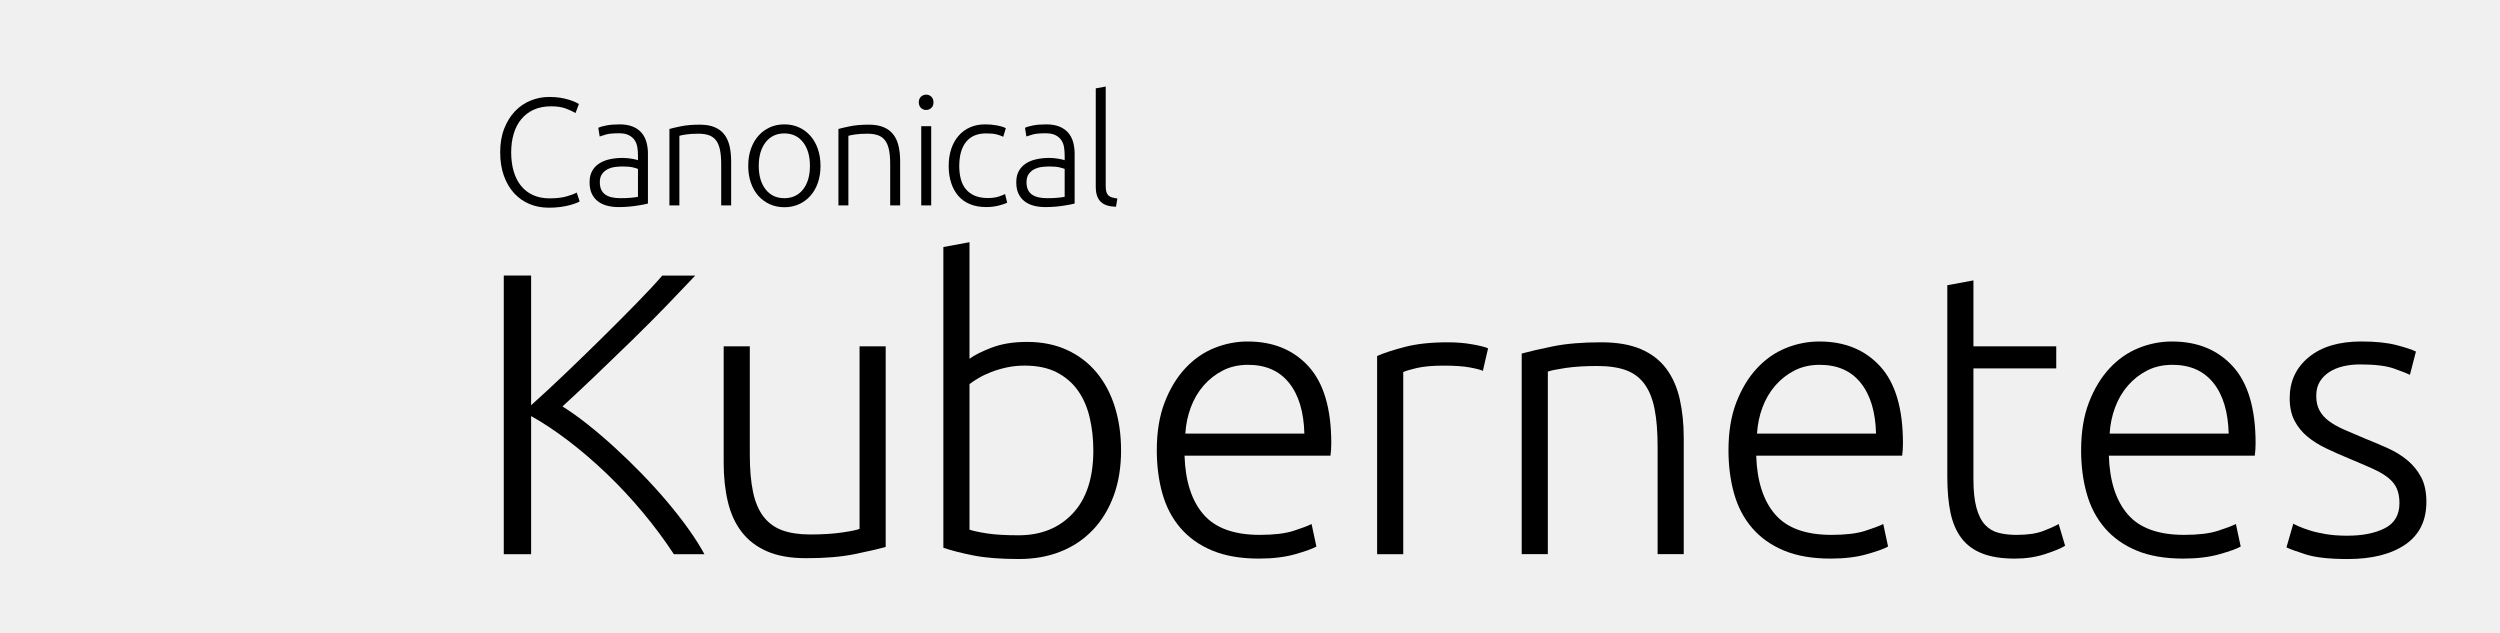
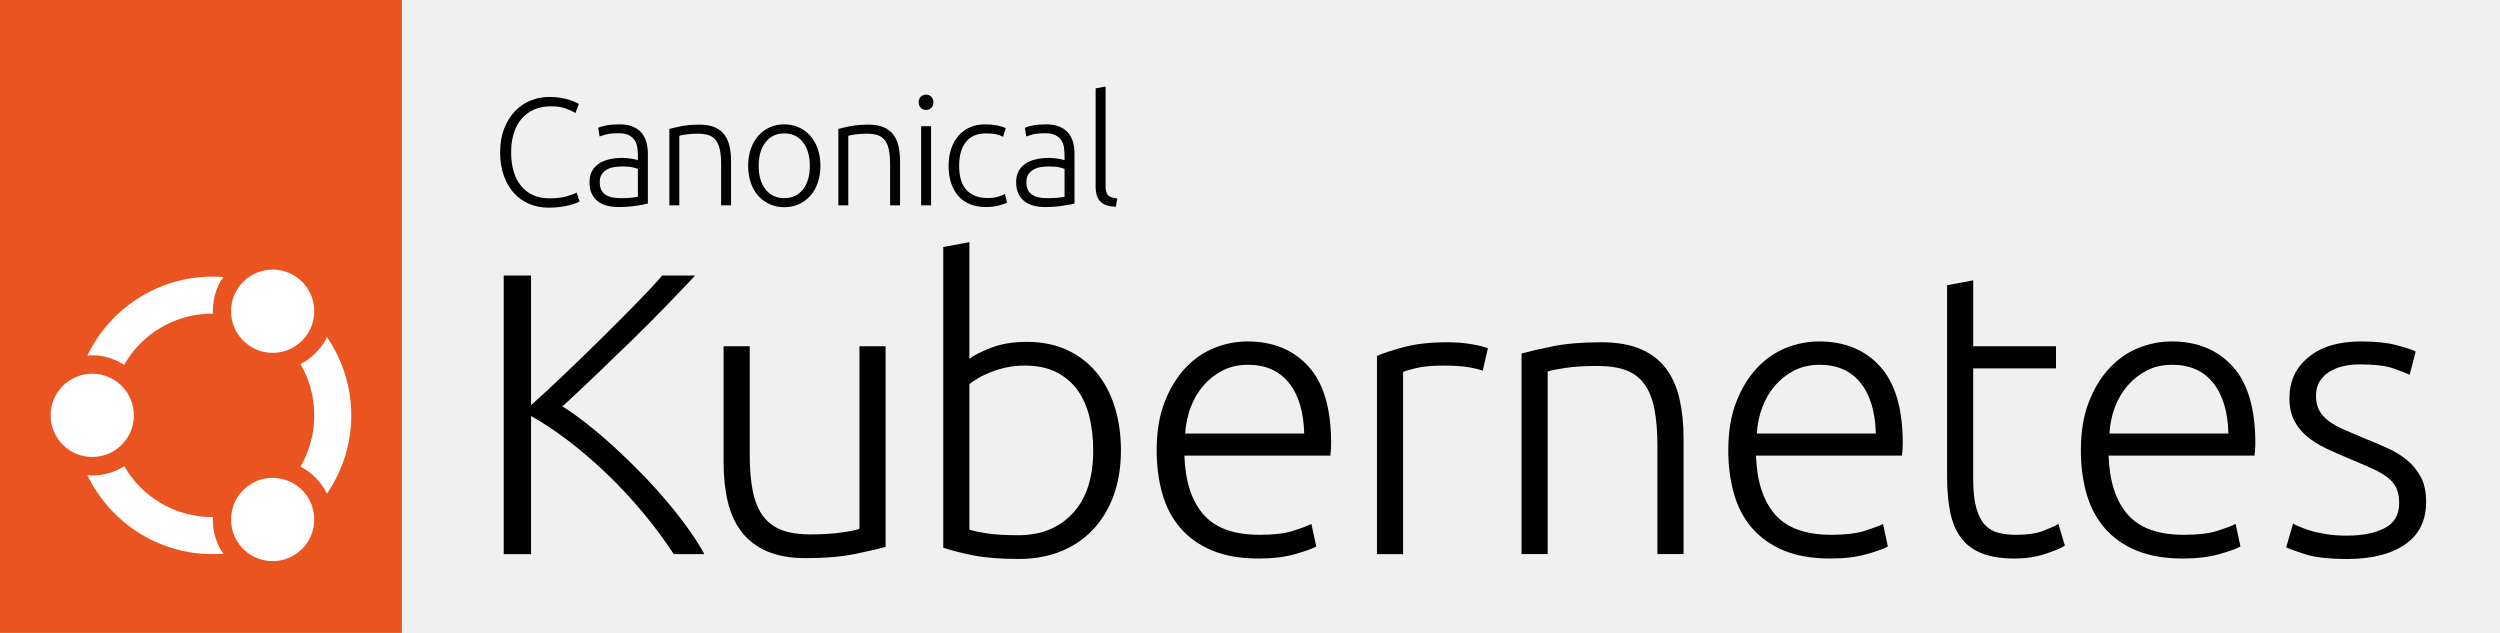
- <svg xmlns="http://www.w3.org/2000/svg" id="Layer_1" data-name="Layer 1" viewBox="0 0 1579.82 400" version="1.1">
+ <svg xmlns="http://www.w3.org/2000/svg" xmlns:xlink="http://www.w3.org/1999/xlink" id="Layer_1" data-name="Layer 1" viewBox="0 0 1580 400" version="1.1" xml:space="preserve" width="1580" height="400">
  <defs id="defs1">
    <style id="style1">
      .cls-1 {
        fill: none;
      }

      .cls-2 {
        fill: #e95420;
      }

      .cls-3 {
        fill: #fff;
      }
    </style>
  </defs>
  <g id="g10">
-     <path d="m425.82,350.2c-5.76-8.82-12.24-17.55-19.44-26.2-7.2-8.65-14.78-16.79-22.74-24.43-7.96-7.63-16.05-14.59-24.26-20.86-8.22-6.28-16.13-11.54-23.75-15.78v87.27h-17.28v-176.07h17.28v81.94c6.44-5.75,13.6-12.39,21.48-19.91,7.88-7.53,15.68-15.09,23.39-22.7s14.96-14.88,21.74-21.82c6.78-6.93,12.2-12.77,16.27-17.5h20.83c-4.92,5.24-10.85,11.46-17.8,18.65-6.95,7.19-14.33,14.59-22.12,22.2-7.8,7.61-15.55,15.09-23.26,22.45-7.71,7.36-14.62,13.82-20.72,19.4,4.91,3.06,10.2,6.83,15.88,11.32,5.67,4.49,11.43,9.41,17.28,14.76,5.84,5.34,11.6,10.94,17.28,16.79,5.67,5.85,11.01,11.75,16.01,17.68,4.99,5.94,9.48,11.7,13.46,17.3,3.98,5.6,7.24,10.77,9.78,15.52h-19.31Z" id="path1" />
-     <path d="m559.71,345.63c-4.91,1.36-11.52,2.88-19.82,4.57-8.3,1.69-18.46,2.54-30.49,2.54-9.83,0-18.04-1.44-24.64-4.32s-11.94-6.94-16.01-12.2c-4.07-5.25-6.99-11.6-8.77-19.05-1.78-7.45-2.67-15.66-2.67-24.64v-73.68h16.51v68.34c0,9.32.67,17.19,2.03,23.63,1.35,6.44,3.56,11.65,6.61,15.62,3.05,3.98,6.99,6.86,11.81,8.64s10.71,2.67,17.66,2.67c7.79,0,14.57-.42,20.33-1.27,5.76-.85,9.4-1.61,10.92-2.29v-115.34h16.51v126.78Z" id="path2" />
-     <path d="m612.65,226.73c2.88-2.2,7.5-4.53,13.85-6.99,6.35-2.45,13.85-3.68,22.48-3.68,9.48,0,17.91,1.69,25.28,5.08,7.37,3.39,13.59,8.13,18.67,14.23,5.08,6.1,8.93,13.34,11.56,21.72,2.62,8.38,3.94,17.57,3.94,27.57,0,10.67-1.57,20.24-4.7,28.71-3.14,8.47-7.54,15.67-13.21,21.6-5.68,5.93-12.45,10.46-20.33,13.59-7.88,3.13-16.64,4.7-26.29,4.7-11.69,0-21.34-.76-28.96-2.29-7.62-1.52-13.89-3.13-18.8-4.83v-190.04l16.51-3.05v73.68Zm0,107.98c2.54.85,6.31,1.65,11.31,2.41,4.99.76,11.56,1.14,19.69,1.14,14.23,0,25.66-4.61,34.3-13.85,8.64-9.23,12.96-22.48,12.96-39.76,0-7.28-.76-14.18-2.29-20.71-1.52-6.52-3.98-12.19-7.37-17.02-3.39-4.83-7.84-8.68-13.34-11.56-5.51-2.88-12.32-4.32-20.45-4.32-3.9,0-7.62.38-11.18,1.14s-6.86,1.74-9.91,2.92c-3.05,1.19-5.72,2.46-8,3.81-2.29,1.36-4.19,2.63-5.72,3.81v91.97Z" id="path3" />
-     <path d="m731.02,284.4c0-11.52,1.65-21.55,4.95-30.11,3.3-8.55,7.62-15.71,12.96-21.47,5.33-5.76,11.43-10.04,18.29-12.83,6.86-2.79,13.93-4.19,21.21-4.19,16.09,0,28.92,5.25,38.49,15.75,9.57,10.5,14.35,26.68,14.35,48.53,0,1.36-.04,2.71-.13,4.06-.09,1.36-.21,2.63-.38,3.81h-92.22c.51,16.09,4.49,28.45,11.94,37.09,7.45,8.64,19.31,12.96,35.57,12.96,8.98,0,16.09-.85,21.34-2.54,5.25-1.69,9.06-3.13,11.43-4.32l3.05,14.23c-2.37,1.36-6.82,2.97-13.34,4.83-6.52,1.86-14.19,2.79-22.99,2.79-11.52,0-21.34-1.7-29.47-5.08s-14.82-8.13-20.07-14.23c-5.25-6.1-9.06-13.34-11.43-21.72-2.37-8.38-3.56-17.57-3.56-27.57Zm93.24-10.42c-.34-13.72-3.56-24.39-9.66-32.01-6.1-7.62-14.74-11.43-25.91-11.43-5.93,0-11.22,1.19-15.88,3.56-4.66,2.37-8.73,5.55-12.2,9.53-3.47,3.98-6.18,8.6-8.13,13.85-1.95,5.25-3.09,10.76-3.43,16.51h75.2Z" id="path4" />
-     <path d="m914.95,216.31c5.42,0,10.54.42,15.37,1.27,4.83.85,8.17,1.69,10.04,2.54l-3.3,14.23c-1.36-.67-4.11-1.4-8.26-2.16-4.15-.76-9.62-1.14-16.39-1.14-7.11,0-12.83.51-17.15,1.52-4.32,1.02-7.16,1.87-8.51,2.54v115.09h-16.51v-125.25c4.23-1.86,10.08-3.77,17.53-5.72,7.45-1.95,16.51-2.92,27.18-2.92Z" id="path5" />
-     <path d="m961.6,223.42c4.91-1.35,11.52-2.88,19.82-4.57,8.3-1.69,18.46-2.54,30.49-2.54,9.99,0,18.33,1.44,25.03,4.32,6.69,2.88,12.02,6.99,16.01,12.32,3.98,5.34,6.82,11.73,8.51,19.18,1.69,7.46,2.54,15.67,2.54,24.64v73.42h-16.51v-68.09c0-9.31-.64-17.19-1.91-23.63-1.27-6.43-3.39-11.69-6.35-15.75-2.97-4.07-6.86-6.99-11.69-8.77-4.83-1.78-10.88-2.67-18.17-2.67-7.79,0-14.53.42-20.2,1.27-5.68.85-9.36,1.61-11.05,2.29v115.34h-16.51v-126.78Z" id="path6" />
-     <path d="m1092.28,284.4c0-11.52,1.65-21.55,4.95-30.11,3.3-8.55,7.62-15.71,12.96-21.47,5.33-5.76,11.43-10.04,18.29-12.83,6.86-2.79,13.93-4.19,21.21-4.19,16.09,0,28.92,5.25,38.49,15.75,9.57,10.5,14.35,26.68,14.35,48.53,0,1.36-.04,2.71-.13,4.06-.09,1.36-.21,2.63-.38,3.81h-92.22c.51,16.09,4.49,28.45,11.94,37.09,7.45,8.64,19.31,12.96,35.57,12.96,8.98,0,16.09-.85,21.34-2.54,5.25-1.69,9.06-3.13,11.43-4.32l3.05,14.23c-2.37,1.36-6.82,2.97-13.34,4.83-6.52,1.86-14.19,2.79-22.99,2.79-11.52,0-21.34-1.7-29.47-5.08s-14.82-8.13-20.07-14.23c-5.25-6.1-9.06-13.34-11.43-21.72-2.37-8.38-3.56-17.57-3.56-27.57Zm93.24-10.42c-.34-13.72-3.56-24.39-9.66-32.01-6.1-7.62-14.74-11.43-25.91-11.43-5.93,0-11.22,1.19-15.88,3.56-4.66,2.37-8.73,5.55-12.2,9.53-3.47,3.98-6.18,8.6-8.13,13.85-1.95,5.25-3.09,10.76-3.43,16.51h75.2Z" id="path7" />
-     <path d="m1247.06,218.85h52.34v13.97h-52.34v69.87c0,7.46.63,13.51,1.91,18.17,1.27,4.66,3.09,8.26,5.46,10.8,2.37,2.54,5.25,4.24,8.64,5.08,3.39.85,7.11,1.27,11.18,1.27,6.94,0,12.53-.8,16.77-2.41,4.23-1.61,7.54-3.09,9.91-4.45l4.07,13.72c-2.37,1.52-6.52,3.26-12.45,5.21-5.93,1.95-12.37,2.92-19.31,2.92-8.13,0-14.95-1.06-20.45-3.18-5.51-2.12-9.91-5.34-13.21-9.65-3.3-4.32-5.63-9.69-6.99-16.13-1.36-6.44-2.03-14.06-2.03-22.87v-120.93l16.51-3.05v41.67Z" id="path8" />
-     <path d="m1315.12,284.4c0-11.52,1.65-21.55,4.95-30.11,3.3-8.55,7.62-15.71,12.96-21.47,5.33-5.76,11.43-10.04,18.29-12.83,6.86-2.79,13.93-4.19,21.21-4.19,16.09,0,28.92,5.25,38.49,15.75,9.57,10.5,14.35,26.68,14.35,48.53,0,1.36-.04,2.71-.13,4.06-.09,1.36-.21,2.63-.38,3.81h-92.22c.51,16.09,4.49,28.45,11.94,37.09,7.45,8.64,19.31,12.96,35.57,12.96,8.98,0,16.09-.85,21.34-2.54,5.25-1.69,9.06-3.13,11.43-4.32l3.05,14.23c-2.37,1.36-6.82,2.97-13.34,4.83-6.52,1.86-14.19,2.79-22.99,2.79-11.52,0-21.34-1.7-29.47-5.08s-14.82-8.13-20.07-14.23c-5.25-6.1-9.06-13.34-11.43-21.72-2.37-8.38-3.56-17.57-3.56-27.57Zm93.24-10.42c-.34-13.72-3.56-24.39-9.66-32.01-6.1-7.62-14.74-11.43-25.91-11.43-5.93,0-11.22,1.19-15.88,3.56-4.66,2.37-8.73,5.55-12.2,9.53-3.47,3.98-6.18,8.6-8.13,13.85-1.95,5.25-3.09,10.76-3.43,16.51h75.2Z" id="path9" />
-     <path d="m1483.51,338.51c9.48,0,17.32-1.56,23.5-4.7,6.18-3.13,9.27-8.42,9.27-15.88,0-3.56-.55-6.61-1.65-9.15-1.1-2.54-2.92-4.83-5.46-6.86-2.54-2.03-5.89-3.98-10.04-5.84-4.15-1.86-9.27-4.06-15.37-6.61-4.92-2.03-9.57-4.1-13.97-6.22-4.41-2.12-8.3-4.57-11.69-7.37-3.39-2.79-6.1-6.14-8.13-10.04-2.03-3.89-3.05-8.64-3.05-14.23,0-10.67,4.02-19.31,12.07-25.91,8.04-6.61,19.09-9.91,33.16-9.91,8.98,0,16.39.76,22.23,2.29,5.84,1.52,9.95,2.88,12.32,4.07l-3.81,14.74c-2.03-1.02-5.46-2.37-10.29-4.06-4.83-1.69-11.9-2.54-21.21-2.54-3.73,0-7.24.38-10.54,1.15s-6.22,1.95-8.76,3.56c-2.54,1.61-4.57,3.65-6.1,6.11-1.52,2.46-2.29,5.47-2.29,9.04s.67,6.62,2.03,9.17c1.35,2.55,3.34,4.8,5.97,6.75,2.62,1.95,5.84,3.77,9.65,5.45,3.81,1.69,8.17,3.54,13.08,5.57,5.08,2.02,9.95,4.09,14.61,6.2,4.66,2.11,8.76,4.64,12.32,7.61,3.56,2.97,6.43,6.52,8.64,10.67,2.2,4.15,3.3,9.36,3.3,15.62,0,11.86-4.45,20.83-13.34,26.93-8.89,6.1-21.05,9.15-36.46,9.15-11.52,0-20.33-.98-26.42-2.92s-10.16-3.43-12.2-4.45l4.32-14.99c.51.34,1.61.89,3.3,1.65,1.69.76,3.98,1.61,6.86,2.54,2.88.93,6.31,1.74,10.29,2.41,3.98.68,8.59,1.02,13.85,1.02Z" id="path10" />
+     <path d="m 425.82,350.2 c -5.76,-8.82 -12.24,-17.55 -19.44,-26.2 -7.2,-8.65 -14.78,-16.79 -22.74,-24.43 -7.96,-7.63 -16.05,-14.59 -24.26,-20.86 -8.22,-6.28 -16.13,-11.54 -23.75,-15.78 V 350.2 H 318.35 V 174.13 h 17.28 v 81.94 c 6.44,-5.75 13.6,-12.39 21.48,-19.91 7.88,-7.53 15.68,-15.09 23.39,-22.7 7.71,-7.61 14.96,-14.88 21.74,-21.82 6.78,-6.93 12.2,-12.77 16.27,-17.5 h 20.83 c -4.92,5.24 -10.85,11.46 -17.8,18.65 -6.95,7.19 -14.33,14.59 -22.12,22.2 -7.8,7.61 -15.55,15.09 -23.26,22.45 -7.71,7.36 -14.62,13.82 -20.72,19.4 4.91,3.06 10.2,6.83 15.88,11.32 5.67,4.49 11.43,9.41 17.28,14.76 5.84,5.34 11.6,10.94 17.28,16.79 5.67,5.85 11.01,11.75 16.01,17.68 4.99,5.94 9.48,11.7 13.46,17.3 3.98,5.6 7.24,10.77 9.78,15.52 h -19.31 z" id="path1" />
+     <path d="m 559.71,345.63 c -4.91,1.36 -11.52,2.88 -19.82,4.57 -8.3,1.69 -18.46,2.54 -30.49,2.54 -9.83,0 -18.04,-1.44 -24.64,-4.32 -6.6,-2.88 -11.94,-6.94 -16.01,-12.2 -4.07,-5.25 -6.99,-11.6 -8.77,-19.05 -1.78,-7.45 -2.67,-15.66 -2.67,-24.64 v -73.68 h 16.51 v 68.34 c 0,9.32 0.67,17.19 2.03,23.63 1.35,6.44 3.56,11.65 6.61,15.62 3.05,3.98 6.99,6.86 11.81,8.64 4.82,1.78 10.71,2.67 17.66,2.67 7.79,0 14.57,-0.42 20.33,-1.27 5.76,-0.85 9.4,-1.61 10.92,-2.29 V 218.85 h 16.51 v 126.78 z" id="path2" />
+     <path d="m 612.65,226.73 c 2.88,-2.2 7.5,-4.53 13.85,-6.99 6.35,-2.45 13.85,-3.68 22.48,-3.68 9.48,0 17.91,1.69 25.28,5.08 7.37,3.39 13.59,8.13 18.67,14.23 5.08,6.1 8.93,13.34 11.56,21.72 2.62,8.38 3.94,17.57 3.94,27.57 0,10.67 -1.57,20.24 -4.7,28.71 -3.14,8.47 -7.54,15.67 -13.21,21.6 -5.68,5.93 -12.45,10.46 -20.33,13.59 -7.88,3.13 -16.64,4.7 -26.29,4.7 -11.69,0 -21.34,-0.76 -28.96,-2.29 -7.62,-1.52 -13.89,-3.13 -18.8,-4.83 V 156.1 l 16.51,-3.05 z m 0,107.98 c 2.54,0.85 6.31,1.65 11.31,2.41 4.99,0.76 11.56,1.14 19.69,1.14 14.23,0 25.66,-4.61 34.3,-13.85 8.64,-9.23 12.96,-22.48 12.96,-39.76 0,-7.28 -0.76,-14.18 -2.29,-20.71 -1.52,-6.52 -3.98,-12.19 -7.37,-17.02 -3.39,-4.83 -7.84,-8.68 -13.34,-11.56 -5.51,-2.88 -12.32,-4.32 -20.45,-4.32 -3.9,0 -7.62,0.38 -11.18,1.14 -3.56,0.76 -6.86,1.74 -9.91,2.92 -3.05,1.19 -5.72,2.46 -8,3.81 -2.29,1.36 -4.19,2.63 -5.72,3.81 v 91.97 z" id="path3" />
+     <path d="m 731.02,284.4 c 0,-11.52 1.65,-21.55 4.95,-30.11 3.3,-8.55 7.62,-15.71 12.96,-21.47 5.33,-5.76 11.43,-10.04 18.29,-12.83 6.86,-2.79 13.93,-4.19 21.21,-4.19 16.09,0 28.92,5.25 38.49,15.75 9.57,10.5 14.35,26.68 14.35,48.53 0,1.36 -0.04,2.71 -0.13,4.06 -0.09,1.36 -0.21,2.63 -0.38,3.81 h -92.22 c 0.51,16.09 4.49,28.45 11.94,37.09 7.45,8.64 19.31,12.96 35.57,12.96 8.98,0 16.09,-0.85 21.34,-2.54 5.25,-1.69 9.06,-3.13 11.43,-4.32 l 3.05,14.23 c -2.37,1.36 -6.82,2.97 -13.34,4.83 -6.52,1.86 -14.19,2.79 -22.99,2.79 -11.52,0 -21.34,-1.7 -29.47,-5.08 -8.13,-3.38 -14.82,-8.13 -20.07,-14.23 -5.25,-6.1 -9.06,-13.34 -11.43,-21.72 -2.37,-8.38 -3.56,-17.57 -3.56,-27.57 z m 93.24,-10.42 c -0.34,-13.72 -3.56,-24.39 -9.66,-32.01 -6.1,-7.62 -14.74,-11.43 -25.91,-11.43 -5.93,0 -11.22,1.19 -15.88,3.56 -4.66,2.37 -8.73,5.55 -12.2,9.53 -3.47,3.98 -6.18,8.6 -8.13,13.85 -1.95,5.25 -3.09,10.76 -3.43,16.51 h 75.2 z" id="path4" />
+     <path d="m 914.95,216.31 c 5.42,0 10.54,0.42 15.37,1.27 4.83,0.85 8.17,1.69 10.04,2.54 l -3.3,14.23 c -1.36,-0.67 -4.11,-1.4 -8.26,-2.16 -4.15,-0.76 -9.62,-1.14 -16.39,-1.14 -7.11,0 -12.83,0.51 -17.15,1.52 -4.32,1.02 -7.16,1.87 -8.51,2.54 V 350.2 H 870.24 V 224.95 c 4.23,-1.86 10.08,-3.77 17.53,-5.72 7.45,-1.95 16.51,-2.92 27.18,-2.92 z" id="path5" />
+     <path d="m 961.6,223.42 c 4.91,-1.35 11.52,-2.88 19.82,-4.57 8.3,-1.69 18.46,-2.54 30.49,-2.54 9.99,0 18.33,1.44 25.03,4.32 6.69,2.88 12.02,6.99 16.01,12.32 3.98,5.34 6.82,11.73 8.51,19.18 1.69,7.46 2.54,15.67 2.54,24.64 v 73.42 h -16.51 V 282.1 c 0,-9.31 -0.64,-17.19 -1.91,-23.63 -1.27,-6.43 -3.39,-11.69 -6.35,-15.75 -2.97,-4.07 -6.86,-6.99 -11.69,-8.77 -4.83,-1.78 -10.88,-2.67 -18.17,-2.67 -7.79,0 -14.53,0.42 -20.2,1.27 -5.68,0.85 -9.36,1.61 -11.05,2.29 V 350.18 H 961.61 V 223.4 Z" id="path6" />
+     <path d="m 1092.28,284.4 c 0,-11.52 1.65,-21.55 4.95,-30.11 3.3,-8.55 7.62,-15.71 12.96,-21.47 5.33,-5.76 11.43,-10.04 18.29,-12.83 6.86,-2.79 13.93,-4.19 21.21,-4.19 16.09,0 28.92,5.25 38.49,15.75 9.57,10.5 14.35,26.68 14.35,48.53 0,1.36 -0.04,2.71 -0.13,4.06 -0.09,1.36 -0.21,2.63 -0.38,3.81 h -92.22 c 0.51,16.09 4.49,28.45 11.94,37.09 7.45,8.64 19.31,12.96 35.57,12.96 8.98,0 16.09,-0.85 21.34,-2.54 5.25,-1.69 9.06,-3.13 11.43,-4.32 l 3.05,14.23 c -2.37,1.36 -6.82,2.97 -13.34,4.83 -6.52,1.86 -14.19,2.79 -22.99,2.79 -11.52,0 -21.34,-1.7 -29.47,-5.08 -8.13,-3.38 -14.82,-8.13 -20.07,-14.23 -5.25,-6.1 -9.06,-13.34 -11.43,-21.72 -2.37,-8.38 -3.56,-17.57 -3.56,-27.57 z m 93.24,-10.42 c -0.34,-13.72 -3.56,-24.39 -9.66,-32.01 -6.1,-7.62 -14.74,-11.43 -25.91,-11.43 -5.93,0 -11.22,1.19 -15.88,3.56 -4.66,2.37 -8.73,5.55 -12.2,9.53 -3.47,3.98 -6.18,8.6 -8.13,13.85 -1.95,5.25 -3.09,10.76 -3.43,16.51 h 75.2 z" id="path7" />
+     <path d="m 1247.06,218.85 h 52.34 v 13.97 h -52.34 v 69.87 c 0,7.46 0.63,13.51 1.91,18.17 1.27,4.66 3.09,8.26 5.46,10.8 2.37,2.54 5.25,4.24 8.64,5.08 3.39,0.85 7.11,1.27 11.18,1.27 6.94,0 12.53,-0.8 16.77,-2.41 4.23,-1.61 7.54,-3.09 9.91,-4.45 l 4.07,13.72 c -2.37,1.52 -6.52,3.26 -12.45,5.21 -5.93,1.95 -12.37,2.92 -19.31,2.92 -8.13,0 -14.95,-1.06 -20.45,-3.18 -5.51,-2.12 -9.91,-5.34 -13.21,-9.65 -3.3,-4.32 -5.63,-9.69 -6.99,-16.13 -1.36,-6.44 -2.03,-14.06 -2.03,-22.87 V 180.24 l 16.51,-3.05 v 41.67 z" id="path8" />
+     <path d="m 1315.12,284.4 c 0,-11.52 1.65,-21.55 4.95,-30.11 3.3,-8.55 7.62,-15.71 12.96,-21.47 5.33,-5.76 11.43,-10.04 18.29,-12.83 6.86,-2.79 13.93,-4.19 21.21,-4.19 16.09,0 28.92,5.25 38.49,15.75 9.57,10.5 14.35,26.68 14.35,48.53 0,1.36 -0.04,2.71 -0.13,4.06 -0.09,1.36 -0.21,2.63 -0.38,3.81 h -92.22 c 0.51,16.09 4.49,28.45 11.94,37.09 7.45,8.64 19.31,12.96 35.57,12.96 8.98,0 16.09,-0.85 21.34,-2.54 5.25,-1.69 9.06,-3.13 11.43,-4.32 l 3.05,14.23 c -2.37,1.36 -6.82,2.97 -13.34,4.83 -6.52,1.86 -14.19,2.79 -22.99,2.79 -11.52,0 -21.34,-1.7 -29.47,-5.08 -8.13,-3.38 -14.82,-8.13 -20.07,-14.23 -5.25,-6.1 -9.06,-13.34 -11.43,-21.72 -2.37,-8.38 -3.56,-17.57 -3.56,-27.57 z m 93.24,-10.42 c -0.34,-13.72 -3.56,-24.39 -9.66,-32.01 -6.1,-7.62 -14.74,-11.43 -25.91,-11.43 -5.93,0 -11.22,1.19 -15.88,3.56 -4.66,2.37 -8.73,5.55 -12.2,9.53 -3.47,3.98 -6.18,8.6 -8.13,13.85 -1.95,5.25 -3.09,10.76 -3.43,16.51 h 75.2 z" id="path9" />
+     <path d="m 1483.51,338.51 c 9.48,0 17.32,-1.56 23.5,-4.7 6.18,-3.13 9.27,-8.42 9.27,-15.88 0,-3.56 -0.55,-6.61 -1.65,-9.15 -1.1,-2.54 -2.92,-4.83 -5.46,-6.86 -2.54,-2.03 -5.89,-3.98 -10.04,-5.84 -4.15,-1.86 -9.27,-4.06 -15.37,-6.61 -4.92,-2.03 -9.57,-4.1 -13.97,-6.22 -4.41,-2.12 -8.3,-4.57 -11.69,-7.37 -3.39,-2.79 -6.1,-6.14 -8.13,-10.04 -2.03,-3.89 -3.05,-8.64 -3.05,-14.23 0,-10.67 4.02,-19.31 12.07,-25.91 8.04,-6.61 19.09,-9.91 33.16,-9.91 8.98,0 16.39,0.76 22.23,2.29 5.84,1.52 9.95,2.88 12.32,4.07 l -3.81,14.74 c -2.03,-1.02 -5.46,-2.37 -10.29,-4.06 -4.83,-1.69 -11.9,-2.54 -21.21,-2.54 -3.73,0 -7.24,0.38 -10.54,1.15 -3.3,0.77 -6.22,1.95 -8.76,3.56 -2.54,1.61 -4.57,3.65 -6.1,6.11 -1.52,2.46 -2.29,5.47 -2.29,9.04 0,3.57 0.67,6.62 2.03,9.17 1.35,2.55 3.34,4.8 5.97,6.75 2.62,1.95 5.84,3.77 9.65,5.45 3.81,1.69 8.17,3.54 13.08,5.57 5.08,2.02 9.95,4.09 14.61,6.2 4.66,2.11 8.76,4.64 12.32,7.61 3.56,2.97 6.43,6.52 8.64,10.67 2.2,4.15 3.3,9.36 3.3,15.62 0,11.86 -4.45,20.83 -13.34,26.93 -8.89,6.1 -21.05,9.15 -36.46,9.15 -11.52,0 -20.33,-0.98 -26.42,-2.92 -6.09,-1.94 -10.16,-3.43 -12.2,-4.45 l 4.32,-14.99 c 0.51,0.34 1.61,0.89 3.3,1.65 1.69,0.76 3.98,1.61 6.86,2.54 2.88,0.93 6.31,1.74 10.29,2.41 3.98,0.68 8.59,1.02 13.85,1.02 z" id="path10" />
  </g>
  <g id="g19">
-     <path d="m346.66,131.24c-4.32,0-8.34-.77-12.05-2.32-3.71-1.55-6.94-3.81-9.68-6.77-2.74-2.97-4.9-6.63-6.48-10.99-1.58-4.36-2.37-9.34-2.37-14.95s.85-10.6,2.56-14.95c1.71-4.36,3.98-8.02,6.82-10.99,2.84-2.97,6.13-5.21,9.87-6.73,3.74-1.52,7.65-2.27,11.71-2.27,2.52,0,4.81.16,6.87.48,2.06.32,3.87.73,5.42,1.21,1.55.48,2.87.97,3.97,1.45,1.1.48,1.94.92,2.52,1.31l-2.13,5.71c-1.61-.97-3.66-1.92-6.15-2.85-2.49-.93-5.57-1.4-9.24-1.4-4.2,0-7.86.71-10.99,2.13-3.13,1.42-5.76,3.42-7.89,6-2.13,2.58-3.73,5.65-4.79,9.19-1.06,3.55-1.6,7.49-1.6,11.81s.53,8.47,1.6,12.05,2.63,6.63,4.69,9.15c2.06,2.52,4.6,4.45,7.6,5.81,3,1.35,6.44,2.03,10.31,2.03,4.26,0,7.82-.4,10.69-1.21,2.87-.81,5.05-1.63,6.53-2.47l1.84,5.61c-.45.32-1.23.69-2.32,1.11-1.1.42-2.49.86-4.16,1.31-1.68.45-3.61.82-5.81,1.11-2.19.29-4.65.44-7.36.44Z" id="path11" />
-     <path d="m391.44,78.59c3.29,0,6.08.47,8.37,1.4,2.29.94,4.15,2.23,5.57,3.87,1.42,1.65,2.45,3.6,3.1,5.86.64,2.26.97,4.71.97,7.36v31.55c-.65.19-1.58.4-2.81.63-1.23.23-2.65.47-4.26.73-1.61.26-3.4.47-5.37.63-1.97.16-3.98.24-6.05.24-2.65,0-5.08-.29-7.31-.87-2.23-.58-4.16-1.5-5.81-2.76-1.65-1.26-2.94-2.87-3.87-4.84-.94-1.97-1.4-4.37-1.4-7.21s.52-5.03,1.55-6.97c1.03-1.94,2.48-3.53,4.36-4.79,1.87-1.26,4.1-2.18,6.68-2.76,2.58-.58,5.39-.87,8.42-.87.9,0,1.85.05,2.85.15,1,.1,1.97.23,2.9.39.93.16,1.74.32,2.42.48.68.16,1.15.31,1.4.44v-3.1c0-1.74-.13-3.44-.39-5.08-.26-1.65-.82-3.13-1.69-4.45-.87-1.32-2.1-2.39-3.68-3.19-1.58-.81-3.66-1.21-6.24-1.21-3.68,0-6.42.26-8.23.77-1.81.52-3.13.94-3.97,1.26l-.87-5.52c1.1-.52,2.79-1,5.08-1.45,2.29-.45,5.05-.68,8.27-.68Zm.58,46.65c2.45,0,4.6-.08,6.44-.24,1.84-.16,3.4-.37,4.69-.63v-17.62c-.71-.32-1.84-.66-3.39-1.02-1.55-.35-3.68-.53-6.39-.53-1.55,0-3.16.11-4.84.34-1.68.23-3.23.71-4.65,1.45-1.42.74-2.58,1.76-3.48,3.05-.9,1.29-1.36,3-1.36,5.13,0,1.87.31,3.45.92,4.74.61,1.29,1.48,2.32,2.61,3.1,1.13.77,2.48,1.34,4.07,1.69,1.58.35,3.37.53,5.37.53Z" id="path12" />
-     <path d="m423.03,81.49c1.87-.52,4.39-1.1,7.55-1.74,3.16-.64,7.03-.97,11.61-.97,3.81,0,6.98.55,9.53,1.65,2.55,1.1,4.58,2.66,6.1,4.69,1.52,2.03,2.6,4.47,3.24,7.31.64,2.84.97,5.97.97,9.39v27.97h-6.29v-25.94c0-3.55-.24-6.55-.73-9-.48-2.45-1.29-4.45-2.42-6-1.13-1.55-2.61-2.66-4.45-3.34-1.84-.68-4.15-1.02-6.92-1.02-2.97,0-5.53.16-7.69.48-2.16.32-3.57.61-4.21.87v43.94h-6.29v-48.3Z" id="path13" />
-     <path d="m518.5,104.82c0,3.94-.57,7.52-1.69,10.74-1.13,3.23-2.71,5.97-4.74,8.23-2.03,2.26-4.44,4.02-7.21,5.27-2.78,1.26-5.84,1.89-9.19,1.89s-6.42-.63-9.2-1.89c-2.77-1.26-5.18-3.02-7.21-5.27-2.03-2.26-3.61-5-4.74-8.23-1.13-3.23-1.69-6.81-1.69-10.74s.56-7.52,1.69-10.74c1.13-3.23,2.71-5.98,4.74-8.28,2.03-2.29,4.44-4.06,7.21-5.32,2.77-1.26,5.84-1.89,9.2-1.89s6.42.63,9.19,1.89c2.77,1.26,5.18,3.03,7.21,5.32,2.03,2.29,3.61,5.05,4.74,8.28,1.13,3.23,1.69,6.81,1.69,10.74Zm-6.68,0c0-6.26-1.45-11.24-4.36-14.95-2.9-3.71-6.84-5.56-11.81-5.56s-8.9,1.86-11.81,5.56c-2.9,3.71-4.36,8.7-4.36,14.95s1.45,11.23,4.36,14.9c2.9,3.68,6.84,5.52,11.81,5.52s8.9-1.84,11.81-5.52c2.9-3.68,4.36-8.65,4.36-14.9Z" id="path14" />
-     <path d="m529.83,81.49c1.87-.52,4.39-1.1,7.55-1.74,3.16-.64,7.03-.97,11.61-.97,3.81,0,6.98.55,9.53,1.65,2.55,1.1,4.58,2.66,6.1,4.69,1.52,2.03,2.6,4.47,3.24,7.31.64,2.84.97,5.97.97,9.39v27.97h-6.29v-25.94c0-3.55-.24-6.55-.73-9-.48-2.45-1.29-4.45-2.42-6-1.13-1.55-2.61-2.66-4.45-3.34-1.84-.68-4.15-1.02-6.92-1.02-2.97,0-5.53.16-7.69.48-2.16.32-3.57.61-4.21.87v43.94h-6.29v-48.3Z" id="path15" />
-     <path d="m589.9,64.65c0,1.48-.45,2.66-1.35,3.53-.91.87-2,1.31-3.29,1.31s-2.39-.44-3.29-1.31c-.9-.87-1.35-2.05-1.35-3.53s.45-2.66,1.35-3.53c.9-.87,2-1.31,3.29-1.31s2.39.44,3.29,1.31c.9.87,1.35,2.05,1.35,3.53Zm-1.45,65.14h-6.29v-50.04h6.29v50.04Z" id="path16" />
-     <path d="m623.21,130.85c-3.87,0-7.29-.61-10.26-1.84-2.97-1.22-5.44-2.98-7.4-5.27-1.97-2.29-3.47-5.03-4.5-8.23-1.03-3.19-1.55-6.73-1.55-10.6s.53-7.52,1.6-10.74c1.06-3.23,2.6-6,4.6-8.32,2-2.32,4.42-4.11,7.26-5.37,2.84-1.26,6.03-1.89,9.58-1.89,2.71,0,5.24.23,7.6.68,2.35.45,4.18,1.03,5.47,1.74l-1.64,5.42c-1.29-.64-2.74-1.16-4.36-1.55-1.61-.39-3.77-.58-6.49-.58-5.55,0-9.76,1.79-12.63,5.37-2.87,3.58-4.31,8.66-4.31,15.24,0,2.97.32,5.7.97,8.18.64,2.48,1.69,4.61,3.15,6.39,1.45,1.78,3.32,3.16,5.61,4.16,2.29,1,5.08,1.5,8.37,1.5,2.71,0,4.98-.31,6.82-.92,1.84-.61,3.18-1.15,4.02-1.6l1.35,5.42c-1.16.65-2.98,1.27-5.47,1.89-2.48.61-5.08.92-7.79.92Z" id="path17" />
-     <path d="m661.08,78.59c3.29,0,6.08.47,8.37,1.4,2.29.94,4.15,2.23,5.57,3.87,1.42,1.65,2.45,3.6,3.1,5.86.64,2.26.97,4.71.97,7.36v31.55c-.65.19-1.58.4-2.81.63-1.23.23-2.65.47-4.26.73-1.61.26-3.4.47-5.37.63-1.97.16-3.98.24-6.05.24-2.65,0-5.08-.29-7.31-.87-2.23-.58-4.16-1.5-5.81-2.76-1.65-1.26-2.94-2.87-3.87-4.84-.94-1.97-1.4-4.37-1.4-7.21s.52-5.03,1.55-6.97c1.03-1.94,2.48-3.53,4.36-4.79,1.87-1.26,4.1-2.18,6.68-2.76,2.58-.58,5.39-.87,8.42-.87.9,0,1.85.05,2.85.15,1,.1,1.97.23,2.9.39.93.16,1.74.32,2.42.48.68.16,1.15.31,1.4.44v-3.1c0-1.74-.13-3.44-.39-5.08-.26-1.65-.82-3.13-1.69-4.45-.87-1.32-2.1-2.39-3.68-3.19-1.58-.81-3.66-1.21-6.24-1.21-3.68,0-6.42.26-8.23.77-1.81.52-3.13.94-3.97,1.26l-.87-5.52c1.1-.52,2.79-1,5.08-1.45,2.29-.45,5.05-.68,8.27-.68Zm.58,46.65c2.45,0,4.6-.08,6.44-.24,1.84-.16,3.4-.37,4.69-.63v-17.62c-.71-.32-1.84-.66-3.39-1.02-1.55-.35-3.68-.53-6.39-.53-1.55,0-3.16.11-4.84.34-1.68.23-3.23.71-4.65,1.45-1.42.74-2.58,1.76-3.48,3.05-.9,1.29-1.36,3-1.36,5.13,0,1.87.31,3.45.92,4.74.61,1.29,1.48,2.32,2.61,3.1,1.13.77,2.48,1.34,4.07,1.69,1.58.35,3.37.53,5.37.53Z" id="path18" />
-     <path d="m705.22,130.66c-2.13-.06-3.99-.34-5.57-.82-1.58-.48-2.9-1.23-3.97-2.23-1.06-1-1.87-2.29-2.42-3.87-.55-1.58-.82-3.56-.82-5.95v-61.94l6.29-1.16v62.91c0,1.55.15,2.79.44,3.73.29.94.73,1.68,1.31,2.23.58.55,1.34.95,2.27,1.21.93.26,2.05.48,3.34.68l-.87,5.23Z" id="path19" />
+     <path d="m 346.66,131.24 c -4.32,0 -8.34,-0.77 -12.05,-2.32 -3.71,-1.55 -6.94,-3.81 -9.68,-6.77 -2.74,-2.97 -4.9,-6.63 -6.48,-10.99 -1.58,-4.36 -2.37,-9.34 -2.37,-14.95 0,-5.61 0.85,-10.6 2.56,-14.95 1.71,-4.36 3.98,-8.02 6.82,-10.99 2.84,-2.97 6.13,-5.21 9.87,-6.73 3.74,-1.52 7.65,-2.27 11.71,-2.27 2.52,0 4.81,0.16 6.87,0.48 2.06,0.32 3.87,0.73 5.42,1.21 1.55,0.48 2.87,0.97 3.97,1.45 1.1,0.48 1.94,0.92 2.52,1.31 l -2.13,5.71 c -1.61,-0.97 -3.66,-1.92 -6.15,-2.85 -2.49,-0.93 -5.57,-1.4 -9.24,-1.4 -4.2,0 -7.86,0.71 -10.99,2.13 -3.13,1.42 -5.76,3.42 -7.89,6 -2.13,2.58 -3.73,5.65 -4.79,9.19 -1.06,3.55 -1.6,7.49 -1.6,11.81 0,4.32 0.53,8.47 1.6,12.05 1.07,3.58 2.63,6.63 4.69,9.15 2.06,2.52 4.6,4.45 7.6,5.81 3,1.35 6.44,2.03 10.31,2.03 4.26,0 7.82,-0.4 10.69,-1.21 2.87,-0.81 5.05,-1.63 6.53,-2.47 l 1.84,5.61 c -0.45,0.32 -1.23,0.69 -2.32,1.11 -1.1,0.42 -2.49,0.86 -4.16,1.31 -1.68,0.45 -3.61,0.82 -5.81,1.11 -2.19,0.29 -4.65,0.44 -7.36,0.44 z" id="path11" />
+     <path d="m 391.44,78.59 c 3.29,0 6.08,0.47 8.37,1.4 2.29,0.94 4.15,2.23 5.57,3.87 1.42,1.65 2.45,3.6 3.1,5.86 0.64,2.26 0.97,4.71 0.97,7.36 v 31.55 c -0.65,0.19 -1.58,0.4 -2.81,0.63 -1.23,0.23 -2.65,0.47 -4.26,0.73 -1.61,0.26 -3.4,0.47 -5.37,0.63 -1.97,0.16 -3.98,0.24 -6.05,0.24 -2.65,0 -5.08,-0.29 -7.31,-0.87 -2.23,-0.58 -4.16,-1.5 -5.81,-2.76 -1.65,-1.26 -2.94,-2.87 -3.87,-4.84 -0.94,-1.97 -1.4,-4.37 -1.4,-7.21 0,-2.84 0.52,-5.03 1.55,-6.97 1.03,-1.94 2.48,-3.53 4.36,-4.79 1.87,-1.26 4.1,-2.18 6.68,-2.76 2.58,-0.58 5.39,-0.87 8.42,-0.87 0.9,0 1.85,0.05 2.85,0.15 1,0.1 1.97,0.23 2.9,0.39 0.93,0.16 1.74,0.32 2.42,0.48 0.68,0.16 1.15,0.31 1.4,0.44 v -3.1 c 0,-1.74 -0.13,-3.44 -0.39,-5.08 -0.26,-1.65 -0.82,-3.13 -1.69,-4.45 -0.87,-1.32 -2.1,-2.39 -3.68,-3.19 -1.58,-0.81 -3.66,-1.21 -6.24,-1.21 -3.68,0 -6.42,0.26 -8.23,0.77 -1.81,0.52 -3.13,0.94 -3.97,1.26 l -0.87,-5.52 c 1.1,-0.52 2.79,-1 5.08,-1.45 2.29,-0.45 5.05,-0.68 8.27,-0.68 z m 0.58,46.65 c 2.45,0 4.6,-0.08 6.44,-0.24 1.84,-0.16 3.4,-0.37 4.69,-0.63 v -17.62 c -0.71,-0.32 -1.84,-0.66 -3.39,-1.02 -1.55,-0.35 -3.68,-0.53 -6.39,-0.53 -1.55,0 -3.16,0.11 -4.84,0.34 -1.68,0.23 -3.23,0.71 -4.65,1.45 -1.42,0.74 -2.58,1.76 -3.48,3.05 -0.9,1.29 -1.36,3 -1.36,5.13 0,1.87 0.31,3.45 0.92,4.74 0.61,1.29 1.48,2.32 2.61,3.1 1.13,0.77 2.48,1.34 4.07,1.69 1.58,0.35 3.37,0.53 5.37,0.53 z" id="path12" />
+     <path d="m 423.03,81.49 c 1.87,-0.52 4.39,-1.1 7.55,-1.74 3.16,-0.64 7.03,-0.97 11.61,-0.97 3.81,0 6.98,0.55 9.53,1.65 2.55,1.1 4.58,2.66 6.1,4.69 1.52,2.03 2.6,4.47 3.24,7.31 0.64,2.84 0.97,5.97 0.97,9.39 v 27.97 h -6.29 v -25.94 c 0,-3.55 -0.24,-6.55 -0.73,-9 -0.48,-2.45 -1.29,-4.45 -2.42,-6 -1.13,-1.55 -2.61,-2.66 -4.45,-3.34 -1.84,-0.68 -4.15,-1.02 -6.92,-1.02 -2.97,0 -5.53,0.16 -7.69,0.48 -2.16,0.32 -3.57,0.61 -4.21,0.87 v 43.94 h -6.29 v -48.3 z" id="path13" />
+     <path d="m 518.5,104.82 c 0,3.94 -0.57,7.52 -1.69,10.74 -1.13,3.23 -2.71,5.97 -4.74,8.23 -2.03,2.26 -4.44,4.02 -7.21,5.27 -2.78,1.26 -5.84,1.89 -9.19,1.89 -3.35,0 -6.42,-0.63 -9.2,-1.89 -2.77,-1.26 -5.18,-3.02 -7.21,-5.27 -2.03,-2.26 -3.61,-5 -4.74,-8.23 -1.13,-3.23 -1.69,-6.81 -1.69,-10.74 0,-3.93 0.56,-7.52 1.69,-10.74 1.13,-3.23 2.71,-5.98 4.74,-8.28 2.03,-2.29 4.44,-4.06 7.21,-5.32 2.77,-1.26 5.84,-1.89 9.2,-1.89 3.36,0 6.42,0.63 9.19,1.89 2.77,1.26 5.18,3.03 7.21,5.32 2.03,2.29 3.61,5.05 4.74,8.28 1.13,3.23 1.69,6.81 1.69,10.74 z m -6.68,0 c 0,-6.26 -1.45,-11.24 -4.36,-14.95 -2.9,-3.71 -6.84,-5.56 -11.81,-5.56 -4.97,0 -8.9,1.86 -11.81,5.56 -2.9,3.71 -4.36,8.7 -4.36,14.95 0,6.25 1.45,11.23 4.36,14.9 2.9,3.68 6.84,5.52 11.81,5.52 4.97,0 8.9,-1.84 11.81,-5.52 2.9,-3.68 4.36,-8.65 4.36,-14.9 z" id="path14" />
+     <path d="m 529.83,81.49 c 1.87,-0.52 4.39,-1.1 7.55,-1.74 3.16,-0.64 7.03,-0.97 11.61,-0.97 3.81,0 6.98,0.55 9.53,1.65 2.55,1.1 4.58,2.66 6.1,4.69 1.52,2.03 2.6,4.47 3.24,7.31 0.64,2.84 0.97,5.97 0.97,9.39 v 27.97 h -6.29 v -25.94 c 0,-3.55 -0.24,-6.55 -0.73,-9 -0.48,-2.45 -1.29,-4.45 -2.42,-6 -1.13,-1.55 -2.61,-2.66 -4.45,-3.34 -1.84,-0.68 -4.15,-1.02 -6.92,-1.02 -2.97,0 -5.53,0.16 -7.69,0.48 -2.16,0.32 -3.57,0.61 -4.21,0.87 v 43.94 h -6.29 v -48.3 z" id="path15" />
+     <path d="m 589.9,64.65 c 0,1.48 -0.45,2.66 -1.35,3.53 -0.91,0.87 -2,1.31 -3.29,1.31 -1.29,0 -2.39,-0.44 -3.29,-1.31 -0.9,-0.87 -1.35,-2.05 -1.35,-3.53 0,-1.48 0.45,-2.66 1.35,-3.53 0.9,-0.87 2,-1.31 3.29,-1.31 1.29,0 2.39,0.44 3.29,1.31 0.9,0.87 1.35,2.05 1.35,3.53 z m -1.45,65.14 h -6.29 V 79.75 h 6.29 z" id="path16" />
+     <path d="m 623.21,130.85 c -3.87,0 -7.29,-0.61 -10.26,-1.84 -2.97,-1.22 -5.44,-2.98 -7.4,-5.27 -1.97,-2.29 -3.47,-5.03 -4.5,-8.23 -1.03,-3.19 -1.55,-6.73 -1.55,-10.6 0,-3.87 0.53,-7.52 1.6,-10.74 1.06,-3.23 2.6,-6 4.6,-8.32 2,-2.32 4.42,-4.11 7.26,-5.37 2.84,-1.26 6.03,-1.89 9.58,-1.89 2.71,0 5.24,0.23 7.6,0.68 2.35,0.45 4.18,1.03 5.47,1.74 l -1.64,5.42 c -1.29,-0.64 -2.74,-1.16 -4.36,-1.55 -1.61,-0.39 -3.77,-0.58 -6.49,-0.58 -5.55,0 -9.76,1.79 -12.63,5.37 -2.87,3.58 -4.31,8.66 -4.31,15.24 0,2.97 0.32,5.7 0.97,8.18 0.64,2.48 1.69,4.61 3.15,6.39 1.45,1.78 3.32,3.16 5.61,4.16 2.29,1 5.08,1.5 8.37,1.5 2.71,0 4.98,-0.31 6.82,-0.92 1.84,-0.61 3.18,-1.15 4.02,-1.6 l 1.35,5.42 c -1.16,0.65 -2.98,1.27 -5.47,1.89 -2.48,0.61 -5.08,0.92 -7.79,0.92 z" id="path17" />
+     <path d="m 661.08,78.59 c 3.29,0 6.08,0.47 8.37,1.4 2.29,0.94 4.15,2.23 5.57,3.87 1.42,1.65 2.45,3.6 3.1,5.86 0.64,2.26 0.97,4.71 0.97,7.36 v 31.55 c -0.65,0.19 -1.58,0.4 -2.81,0.63 -1.23,0.23 -2.65,0.47 -4.26,0.73 -1.61,0.26 -3.4,0.47 -5.37,0.63 -1.97,0.16 -3.98,0.24 -6.05,0.24 -2.65,0 -5.08,-0.29 -7.31,-0.87 -2.23,-0.58 -4.16,-1.5 -5.81,-2.76 -1.65,-1.26 -2.94,-2.87 -3.87,-4.84 -0.94,-1.97 -1.4,-4.37 -1.4,-7.21 0,-2.84 0.52,-5.03 1.55,-6.97 1.03,-1.94 2.48,-3.53 4.36,-4.79 1.87,-1.26 4.1,-2.18 6.68,-2.76 2.58,-0.58 5.39,-0.87 8.42,-0.87 0.9,0 1.85,0.05 2.85,0.15 1,0.1 1.97,0.23 2.9,0.39 0.93,0.16 1.74,0.32 2.42,0.48 0.68,0.16 1.15,0.31 1.4,0.44 v -3.1 c 0,-1.74 -0.13,-3.44 -0.39,-5.08 -0.26,-1.65 -0.82,-3.13 -1.69,-4.45 -0.87,-1.32 -2.1,-2.39 -3.68,-3.19 -1.58,-0.81 -3.66,-1.21 -6.24,-1.21 -3.68,0 -6.42,0.26 -8.23,0.77 -1.81,0.52 -3.13,0.94 -3.97,1.26 l -0.87,-5.52 c 1.1,-0.52 2.79,-1 5.08,-1.45 2.29,-0.45 5.05,-0.68 8.27,-0.68 z m 0.58,46.65 c 2.45,0 4.6,-0.08 6.44,-0.24 1.84,-0.16 3.4,-0.37 4.69,-0.63 v -17.62 c -0.71,-0.32 -1.84,-0.66 -3.39,-1.02 -1.55,-0.35 -3.68,-0.53 -6.39,-0.53 -1.55,0 -3.16,0.11 -4.84,0.34 -1.68,0.23 -3.23,0.71 -4.65,1.45 -1.42,0.74 -2.58,1.76 -3.48,3.05 -0.9,1.29 -1.36,3 -1.36,5.13 0,1.87 0.31,3.45 0.92,4.74 0.61,1.29 1.48,2.32 2.61,3.1 1.13,0.77 2.48,1.34 4.07,1.69 1.58,0.35 3.37,0.53 5.37,0.53 z" id="path18" />
+     <path d="m 705.22,130.66 c -2.13,-0.06 -3.99,-0.34 -5.57,-0.82 -1.58,-0.48 -2.9,-1.23 -3.97,-2.23 -1.06,-1 -1.87,-2.29 -2.42,-3.87 -0.55,-1.58 -0.82,-3.56 -0.82,-5.95 V 55.85 l 6.29,-1.16 v 62.91 c 0,1.55 0.15,2.79 0.44,3.73 0.29,0.94 0.73,1.68 1.31,2.23 0.58,0.55 1.34,0.95 2.27,1.21 0.93,0.26 2.05,0.48 3.34,0.68 l -0.87,5.23 z" id="path19" />
+   </g>
+   <g id="CoF-rect">
+     <rect class="cls-2" width="254" height="400" id="rect15" x="0" y="0" />
+     <g id="CoF" transform="matrix(0.3653846,0,0,0.3653846,32,168.9692)">
+       <path id="circle" class="cls-3" d="M 280,16 C 184.669,16 102.017,72.109 63.34,152.977 A 104,104 0 0 1 72,152 104,104 0 0 1 127.1,168.566 C 157.344,115.567 214.308,80 280,80 c 0.248,0 0.491,0.017 0.738,0.018 a 104,104 0 0 1 13.195,-56.15 104,104 0 0 1 5.189,-7.033 C 292.806,16.331 286.442,16 280,16 Z m 197.902,104.562 a 104,104 0 0 1 -3.836,7.305 104,104 0 0 1 -41.893,39.432 C 447.307,193.312 456,223.586 456,256 c 0,32.414 -8.693,62.688 -23.826,88.701 a 104,104 0 0 1 41.893,39.432 104,104 0 0 1 3.836,7.305 C 504.425,352.841 520,306.186 520,256 520,205.814 504.425,159.159 477.902,120.562 Z M 127.404,343.963 A 104,104 0 0 1 72,360 104,104 0 0 1 63.34,359.023 C 102.017,439.891 184.669,496 280,496 c 6.442,0 12.806,-0.331 19.123,-0.834 a 104,104 0 0 1 -5.189,-7.033 104,104 0 0 1 -13.195,-56.15 C 280.491,431.983 280.248,432 280,432 214.528,432 157.725,396.67 127.404,343.963 Z" />
+       <circle class="cls-3" id="head" cx="72" cy="256" r="72" />
+       <use x="0" y="0" xlink:href="#head" id="use3" transform="rotate(120,280,256)" />
+       <use x="0" y="0" xlink:href="#head" id="use4" transform="rotate(-120,280,256)" />
+     </g>
  </g>
</svg>
